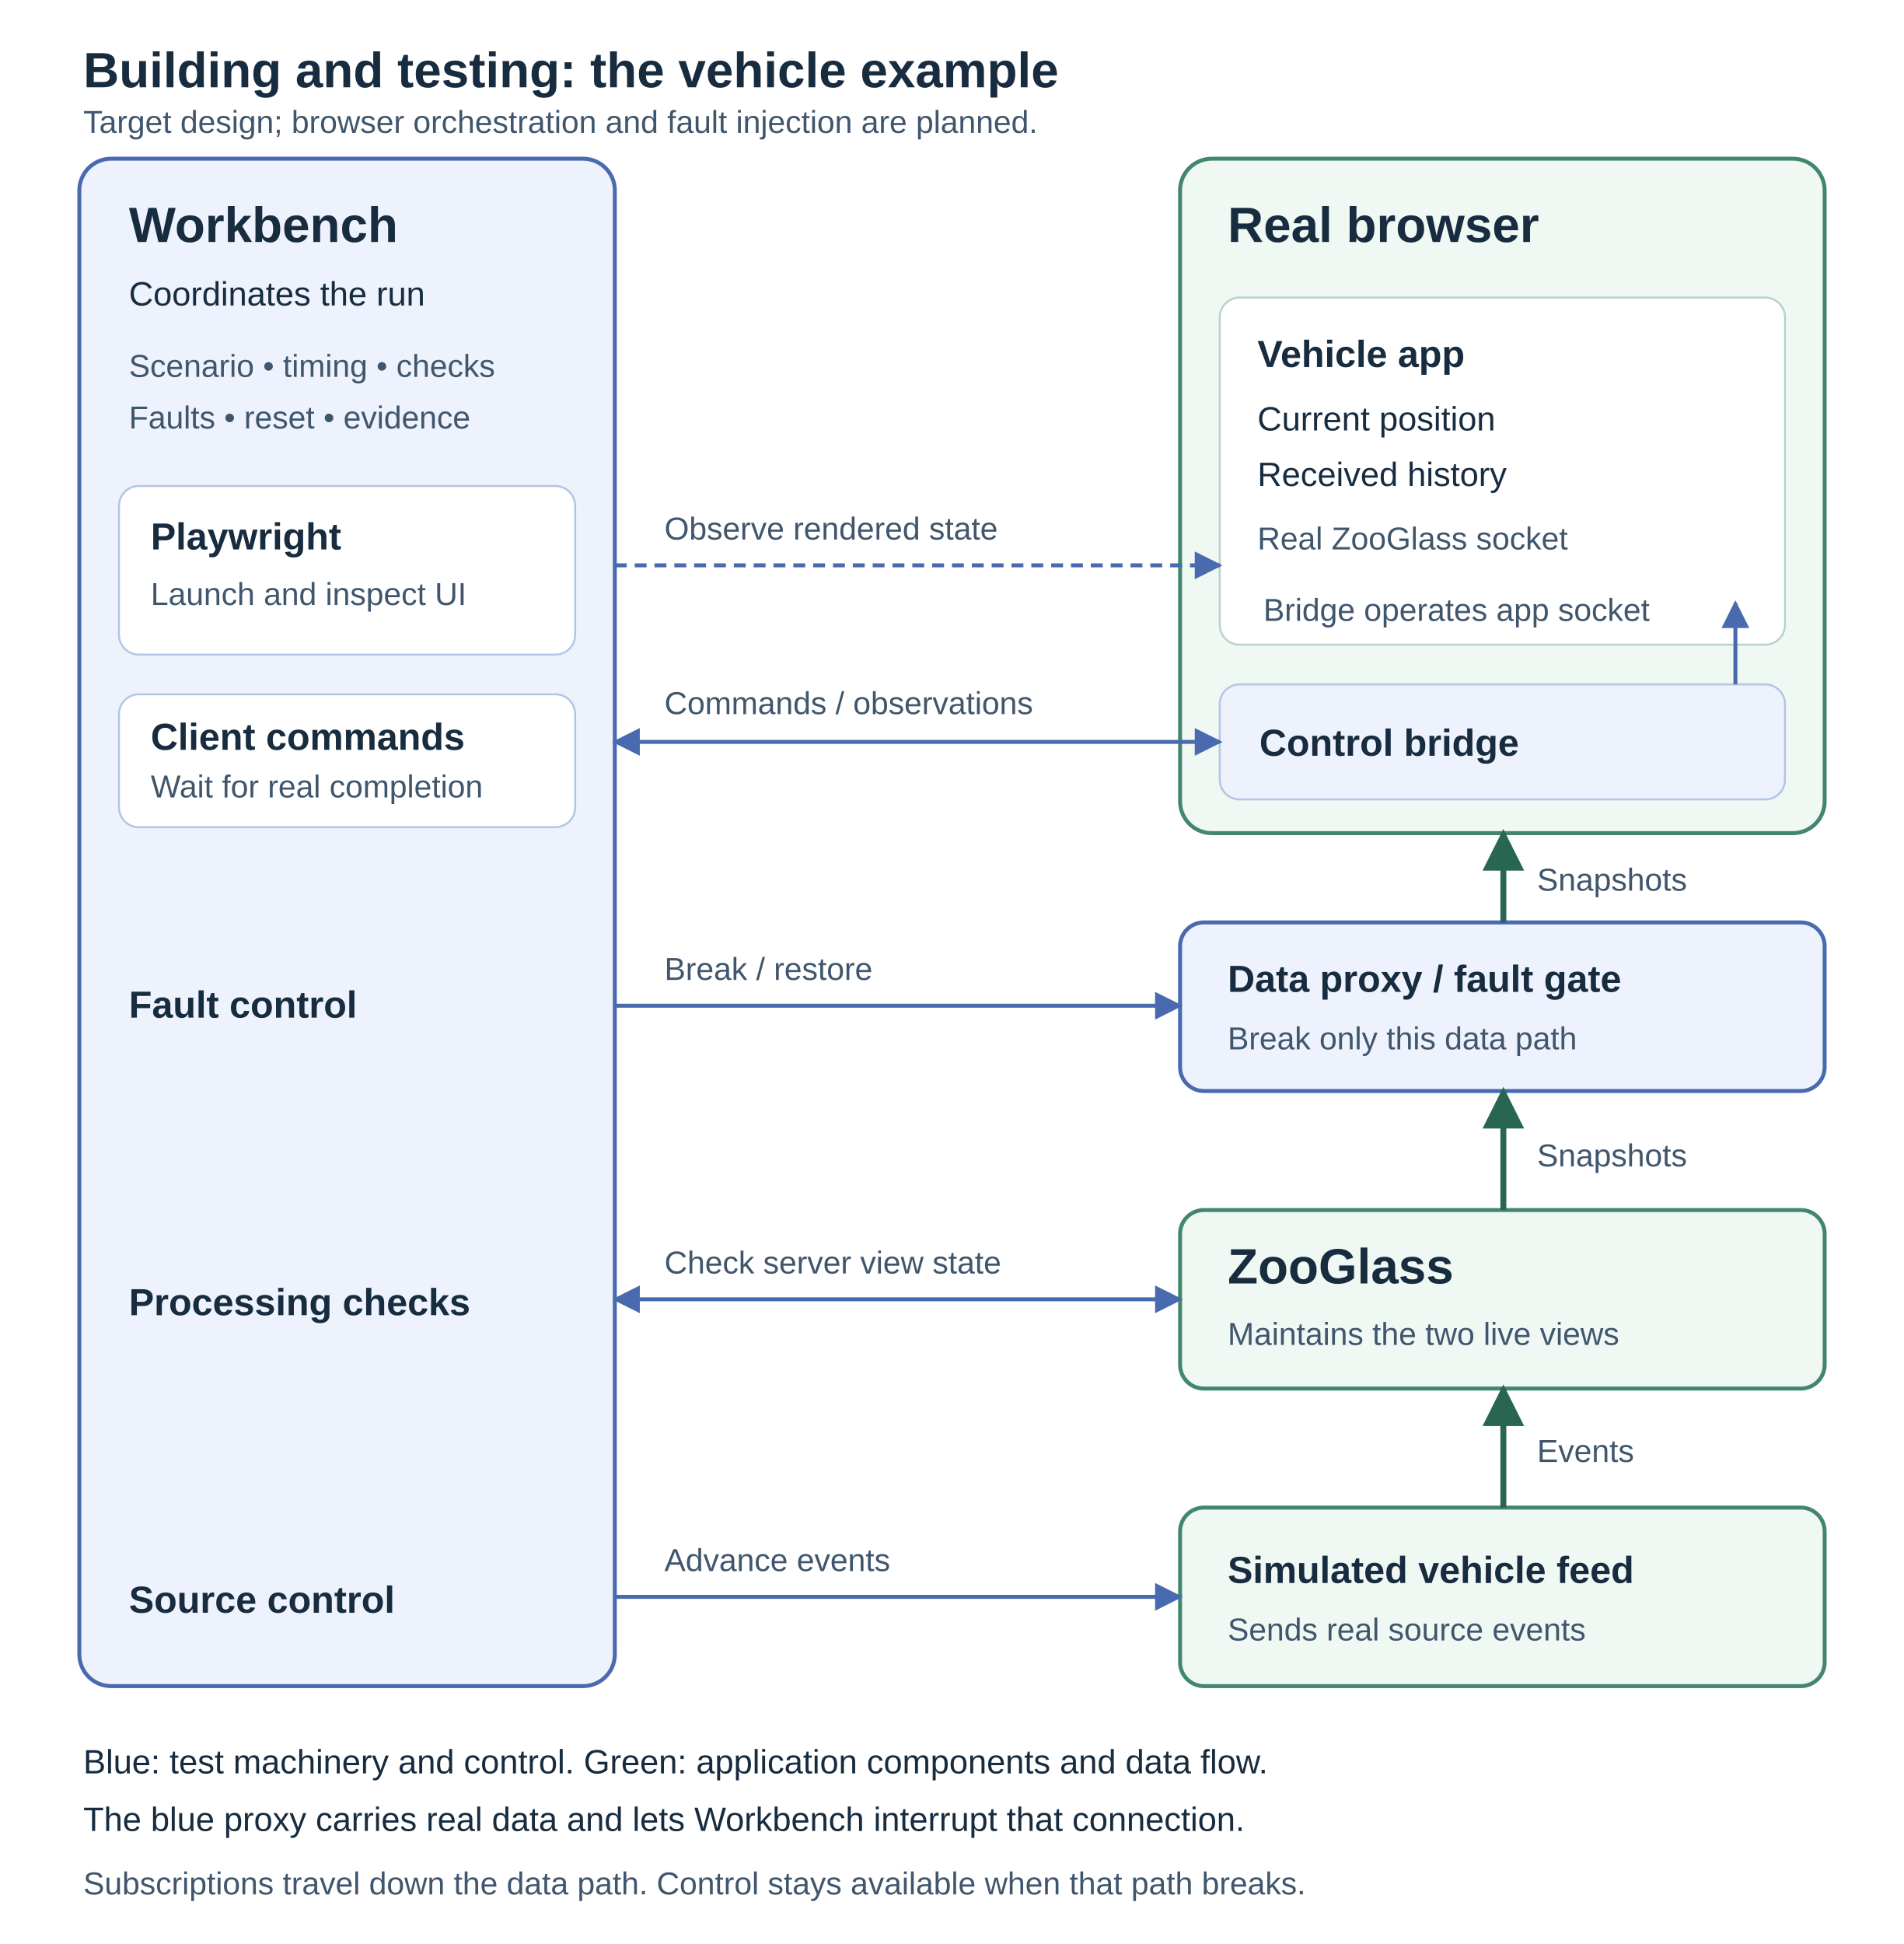
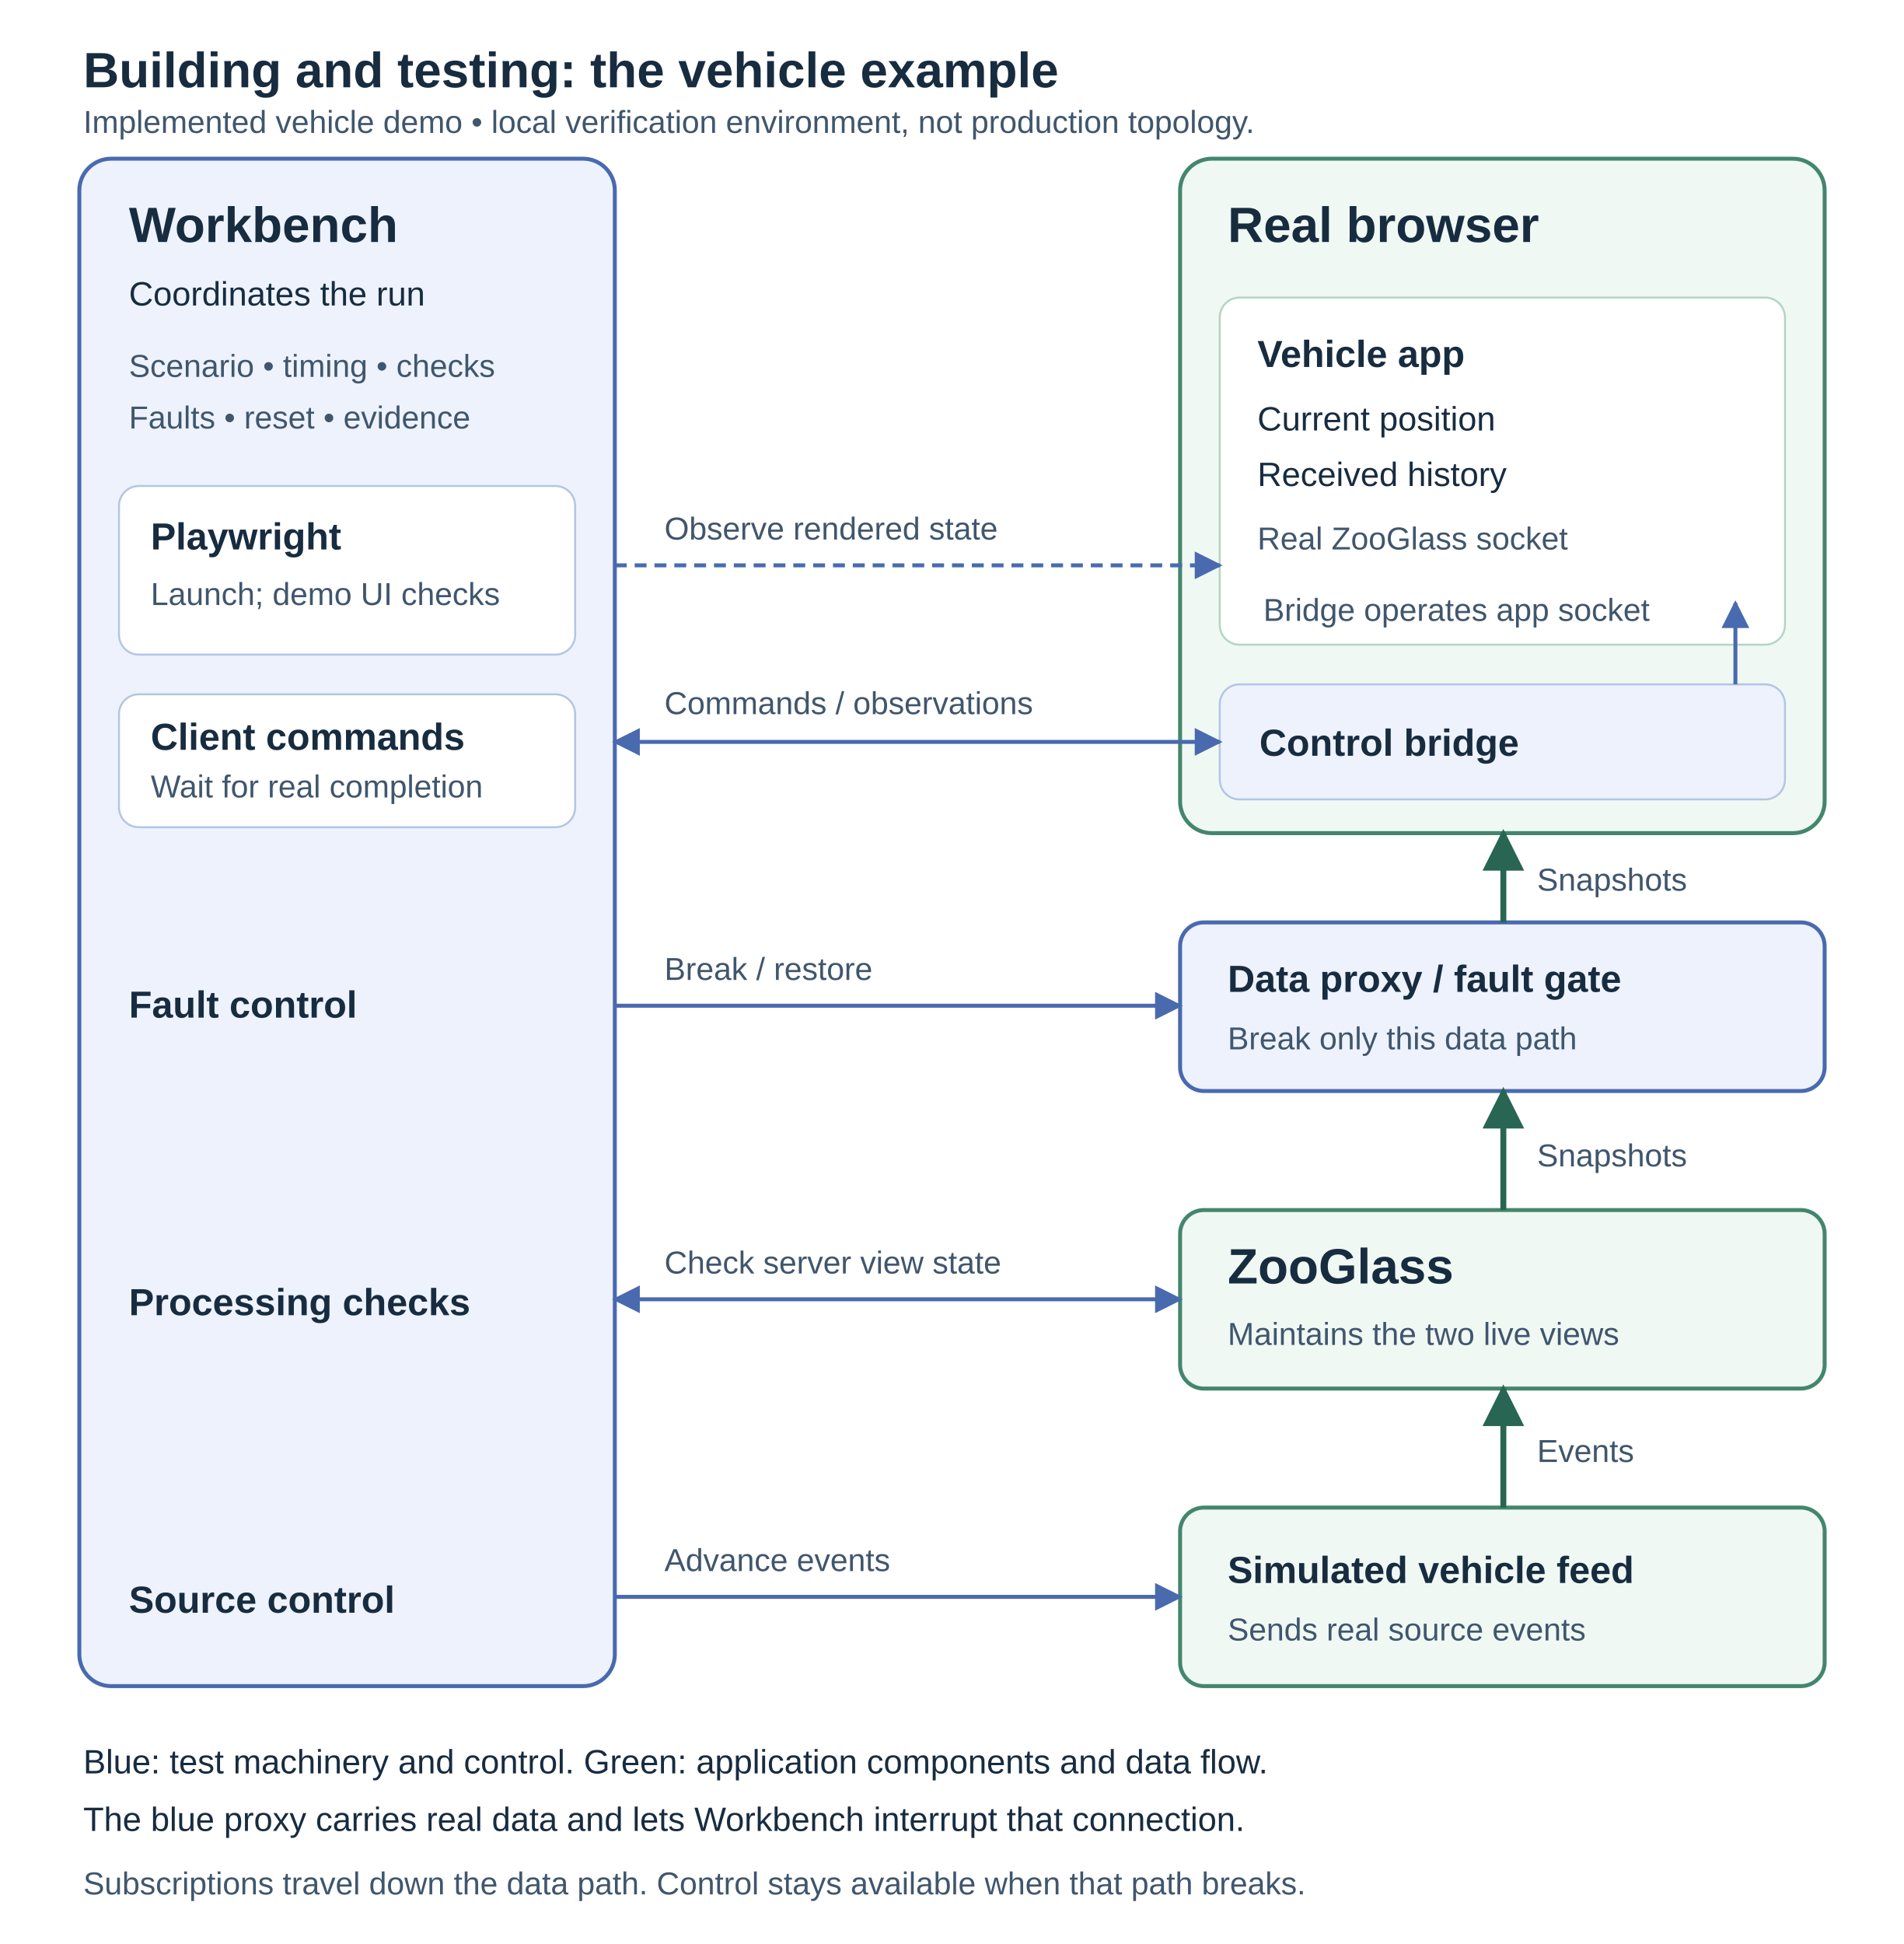
<svg xmlns="http://www.w3.org/2000/svg" width="960" height="980" viewBox="0 0 960 980" role="img" aria-labelledby="title desc">
  <defs>
    <marker id="arrow" viewBox="0 0 10 10" refX="9" refY="5" markerWidth="7" markerHeight="7" orient="auto-start-reverse">
      <path d="M0 0L10 5L0 10Z" fill="#286552" />
    </marker>
    <marker id="control" viewBox="0 0 10 10" refX="9" refY="5" markerWidth="7" markerHeight="7" orient="auto-start-reverse">
      <path d="M0 0L10 5L0 10Z" fill="#496aaf" />
    </marker>
    <style>text{font-family:Arial,Helvetica,sans-serif;fill:#182c40}.heading{font-size:25px;font-weight:700}.label{font-size:19px;font-weight:700}.small{font-size:17px}.detail{font-size:16px;fill:#40566d}.flow{stroke:#286552;stroke-width:3;fill:none;marker-end:url(#arrow)}.link{stroke:#496aaf;stroke-width:2;fill:none;marker-end:url(#control)}</style>
  </defs>
  <rect width="960" height="980" fill="#fff" />
  <text x="42" y="44" class="heading">Building and testing: the vehicle example</text>
-   <text x="42" y="67" class="detail">Target design; browser orchestration and fault injection are planned.</text>
+   <text x="42" y="67" class="detail">Implemented vehicle demo • local verification environment, not production topology.</text>
  <rect x="40" y="80" width="270" height="770" rx="16" fill="#edf2fc" stroke="#496aaf" stroke-width="2" />
  <text x="65" y="122" class="heading">Workbench</text>
  <text x="65" y="154" class="small">Coordinates the run</text>
  <text x="65" y="190" class="detail">Scenario • timing • checks</text>
  <text x="65" y="216" class="detail">Faults • reset • evidence</text>
  <rect x="60" y="245" width="230" height="85" rx="10" fill="#fff" stroke="#b4c5e5" />
  <text x="76" y="277" class="label">Playwright</text>
-   <text x="76" y="305" class="detail">Launch and inspect UI</text>
+   <text x="76" y="305" class="detail">Launch; demo UI checks</text>
  <rect x="60" y="350" width="230" height="67" rx="10" fill="#fff" stroke="#b4c5e5" />
  <text x="76" y="378" class="label">Client commands</text>
  <text x="76" y="402" class="detail">Wait for real completion</text>
  <text x="65" y="513" class="label">Fault control</text>
  <text x="65" y="663" class="label">Processing checks</text>
  <text x="65" y="813" class="label">Source control</text>
  <rect x="595" y="80" width="325" height="340" rx="16" fill="#f0f8f4" stroke="#43866e" stroke-width="2" />
  <text x="619" y="122" class="heading">Real browser</text>
  <rect x="615" y="150" width="285" height="175" rx="10" fill="#fff" stroke="#b3d4c6" />
  <text x="634" y="185" class="label">Vehicle app</text>
  <text x="634" y="217" class="small">Current position</text>
  <text x="634" y="245" class="small">Received history</text>
  <text x="634" y="277" class="detail">Real ZooGlass socket</text>
  <rect x="615" y="345" width="285" height="58" rx="10" fill="#edf2fc" stroke="#b4c5e5" />
  <text x="635" y="381" class="label">Control bridge</text>
  <path d="M875 345V304" class="link" />
  <text x="637" y="313" class="detail">Bridge operates app socket</text>
  <rect x="595" y="465" width="325" height="85" rx="12" fill="#edf2fc" stroke="#496aaf" stroke-width="2" />
  <text x="619" y="500" class="label">Data proxy / fault gate</text>
  <text x="619" y="529" class="detail">Break only this data path</text>
  <rect x="595" y="610" width="325" height="90" rx="12" fill="#f0f8f4" stroke="#43866e" stroke-width="2" />
  <text x="619" y="647" class="heading">ZooGlass</text>
  <text x="619" y="678" class="detail">Maintains the two live views</text>
  <rect x="595" y="760" width="325" height="90" rx="12" fill="#f0f8f4" stroke="#43866e" stroke-width="2" />
  <text x="619" y="798" class="label">Simulated vehicle feed</text>
  <text x="619" y="827" class="detail">Sends real source events</text>
  <path d="M310 285H615" class="link" stroke-dasharray="6 4" />
  <text x="335" y="272" class="detail">Observe rendered state</text>
  <path d="M310 374H615" class="link" marker-start="url(#control)" />
  <text x="335" y="360" class="detail">Commands / observations</text>
  <path d="M310 507H595" class="link" />
  <text x="335" y="494" class="detail">Break / restore</text>
  <path d="M310 655H595" class="link" marker-start="url(#control)" />
  <text x="335" y="642" class="detail">Check server view state</text>
  <path d="M310 805H595" class="link" />
  <text x="335" y="792" class="detail">Advance events</text>
  <path d="M758 760V700" class="flow" />
  <text x="775" y="737" class="detail">Events</text>
  <path d="M758 610V550" class="flow" />
  <text x="775" y="588" class="detail">Snapshots</text>
  <path d="M758 465V420" class="flow" />
  <text x="775" y="449" class="detail">Snapshots</text>
  <text x="42" y="894" class="small">Blue: test machinery and control. Green: application components and data flow.</text>
  <text x="42" y="923" class="small">The blue proxy carries real data and lets Workbench interrupt that connection.</text>
  <text x="42" y="955" class="detail">Subscriptions travel down the data path. Control stays available when that path breaks.</text>
</svg>
